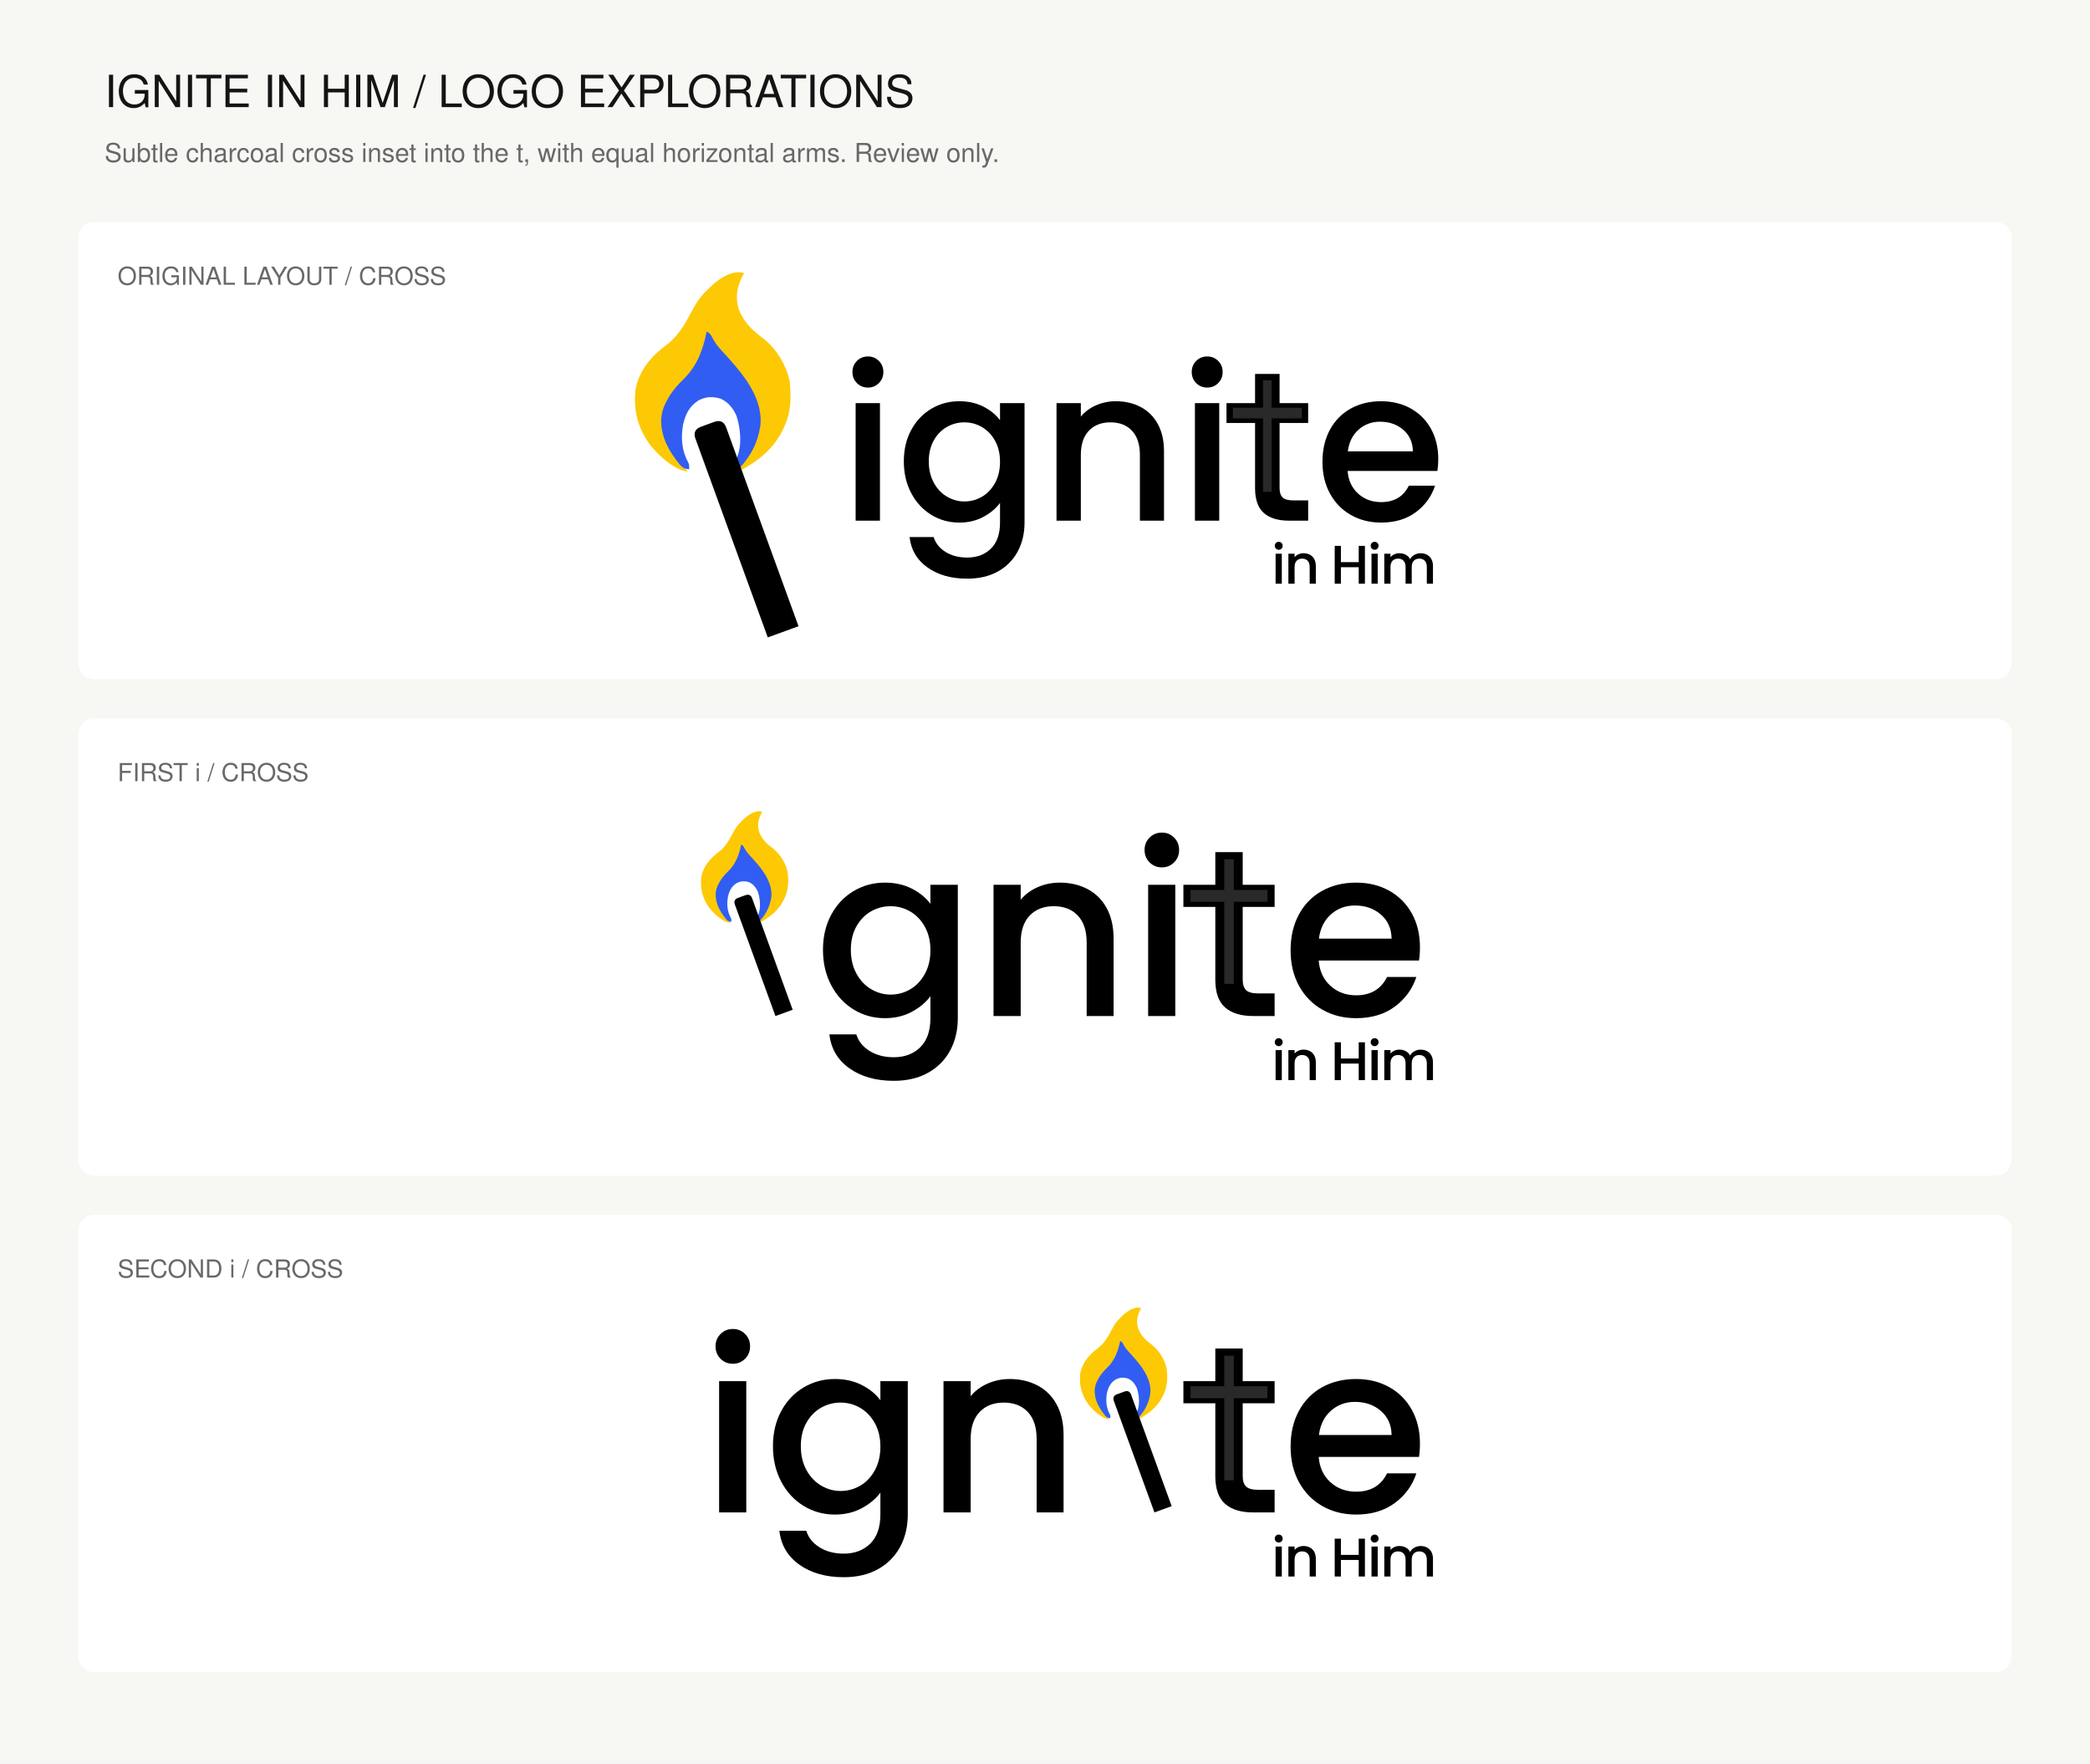
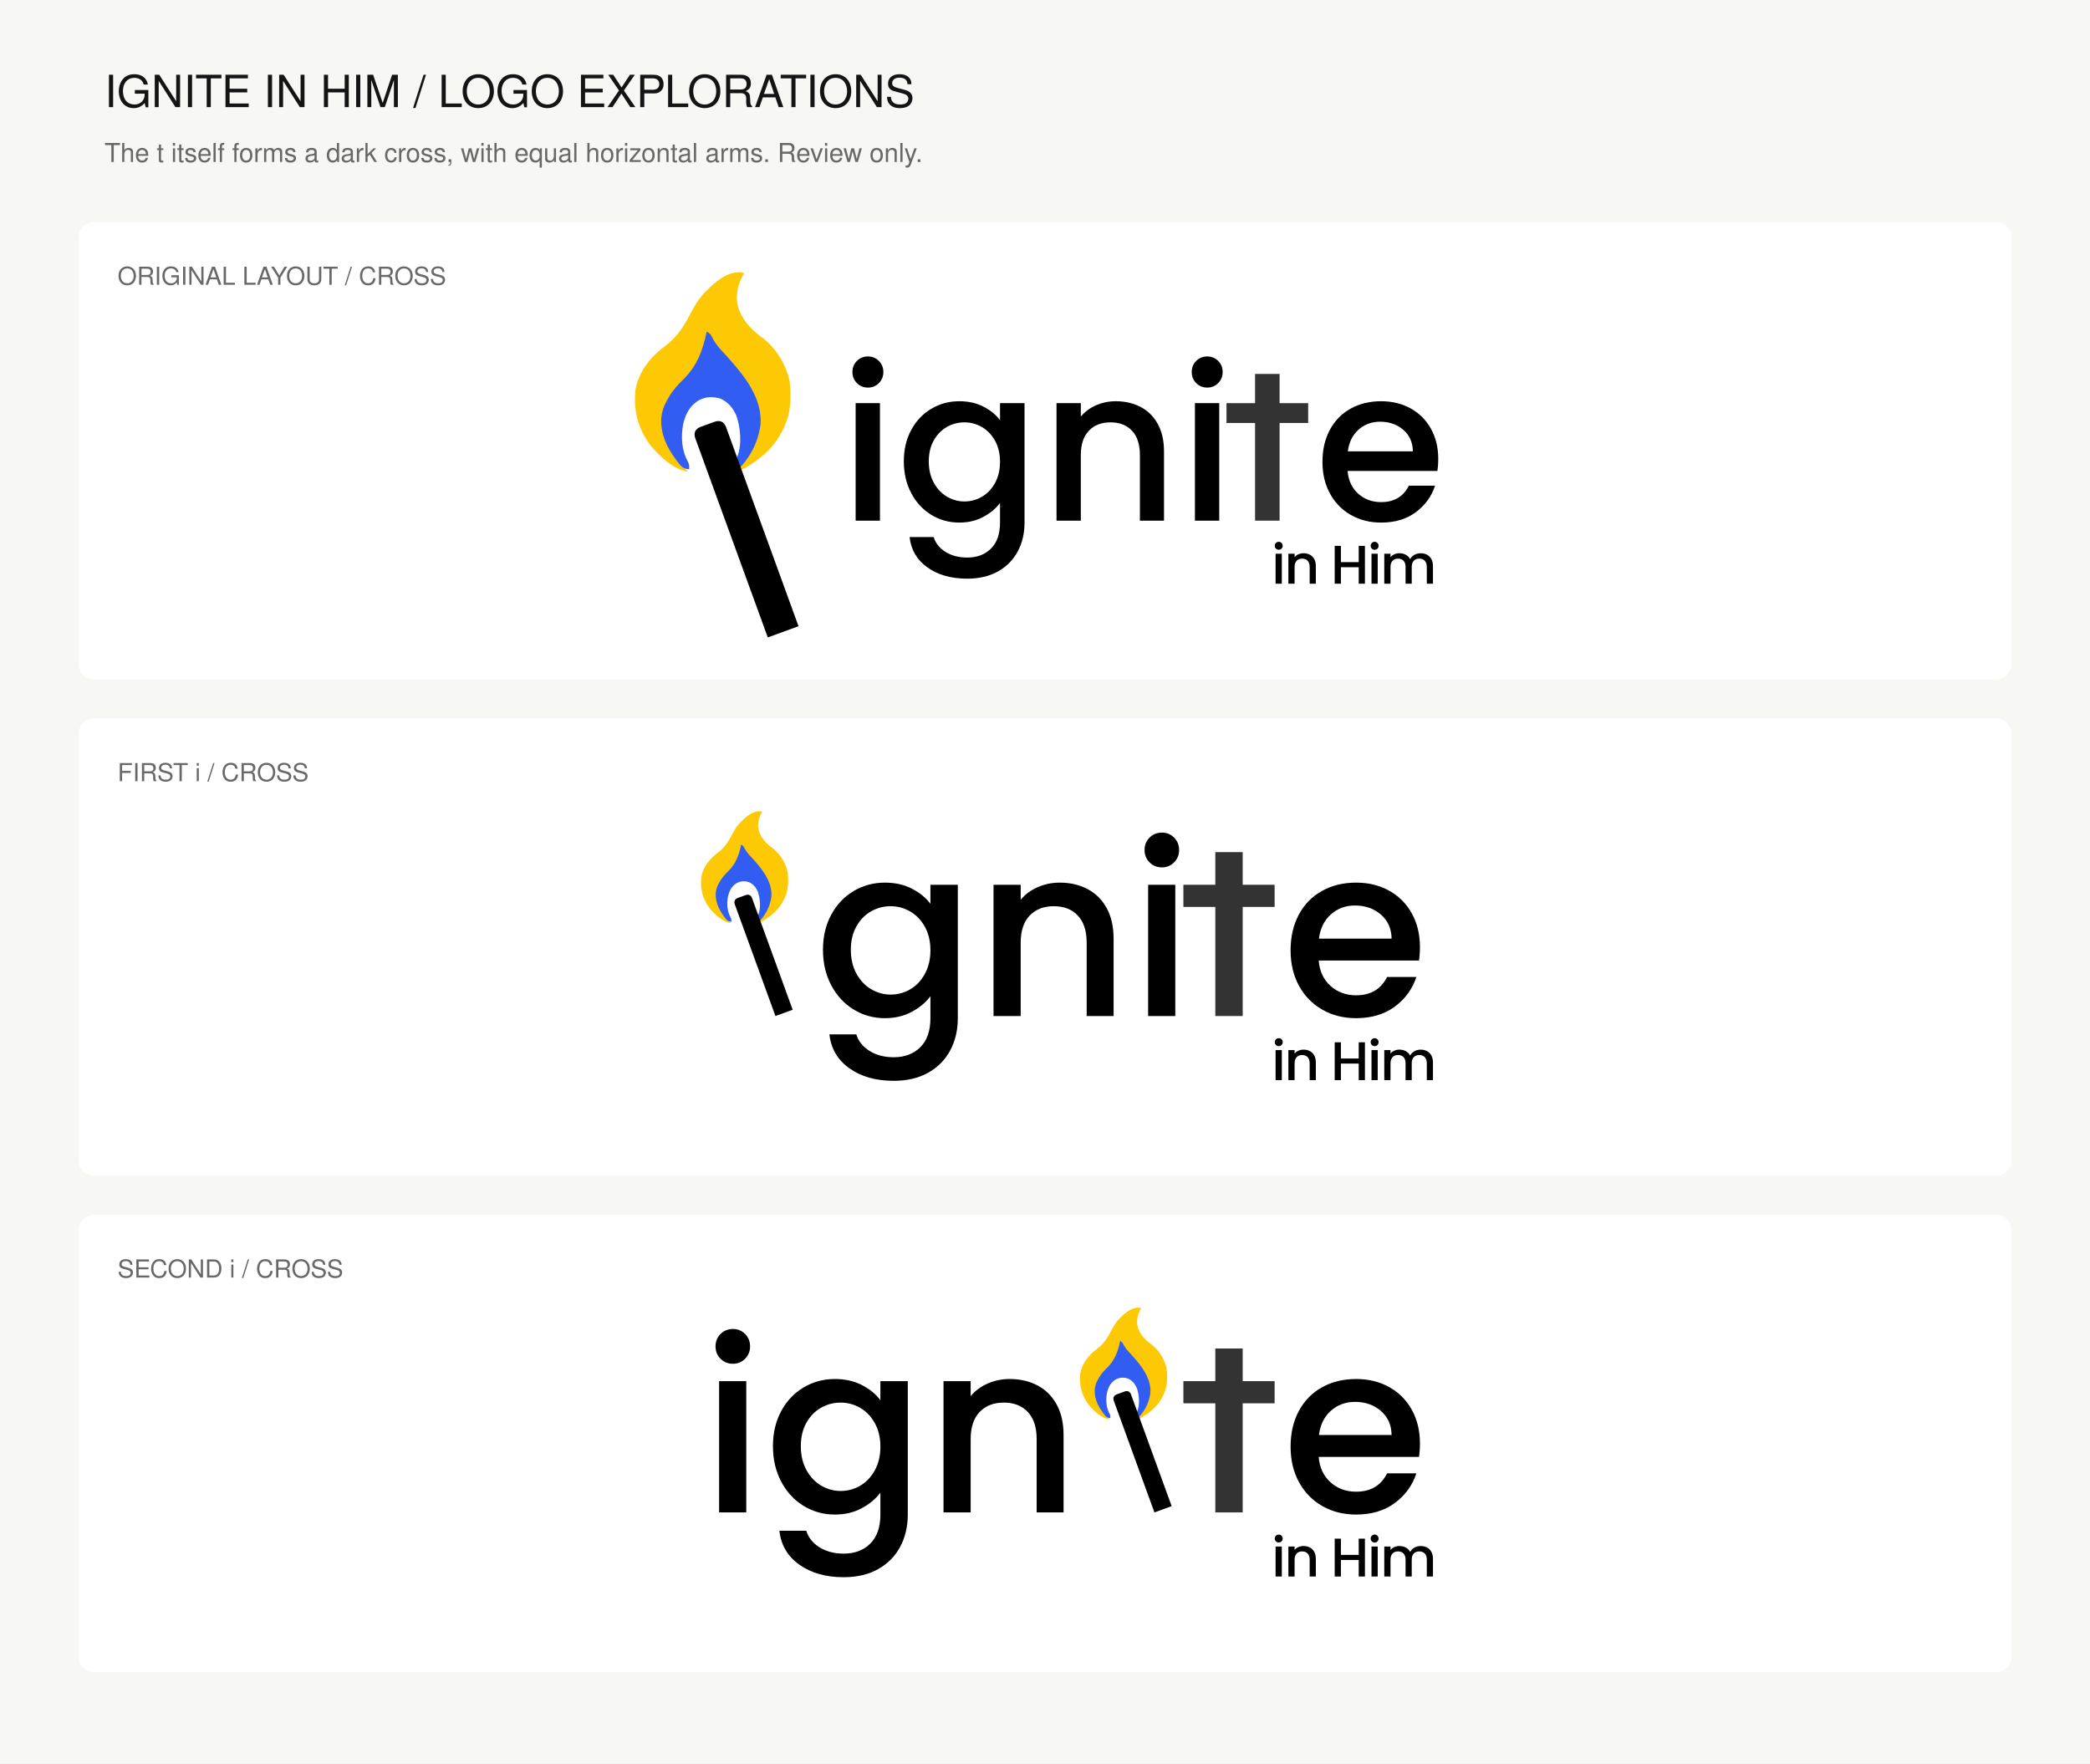
<svg xmlns="http://www.w3.org/2000/svg" xmlns:xlink="http://www.w3.org/1999/xlink" viewBox="0 0 1600 1350">
  <rect width="1600" height="1350" fill="#F7F7F4" />
  <text x="80" y="82" font-family="Helvetica, Arial, sans-serif" font-size="34" fill="#141414">IGNITE IN HIM / LOGO EXPLORATIONS</text>
-   <text x="80" y="124" font-family="Helvetica, Arial, sans-serif" font-size="20" fill="#686868">Subtle charcoal cross inset into the t, with equal horizontal arms. Review only.</text>
+   <text x="80" y="124" font-family="Helvetica, Arial, sans-serif" font-size="20" fill="#686868">The t itself forms a dark cross, with equal horizontal arms. Review only.</text>
  <rect x="60" y="170" width="1480" height="350" rx="12" fill="#FFFFFF" />
  <text x="90" y="218" font-family="Helvetica, Arial, sans-serif" font-size="19" fill="#686868">ORIGINAL LAYOUT / CROSS</text>
  <g transform="translate(450 182) scale(.868421)">
    <defs>
      <g id="row0-matchstick">
        <path d="M0 0C-.619 1.155-1.237 2.31-1.875 3.5-6.378 12.601-7.647 21.801-4.375 31.562.264 42.975 7.375 49.313 17.137 56.594 27.793 65.067 36.52 79.588 39 93 40.349 105.562 40.205 118.328 35 130 34.638 130.861 34.276 131.722 33.902 132.609 25.75 150.407 11.887 161.164-5 170-5 166.335-4.355 166.034-1.875 163.5 7.614 153.014 13.461 138.467 13.215 124.285 11.396 104.942.613 89.584-12.289 75.918-19.244 68.432-26.536 60.269-31 51-31.268 52.221-31.536 53.441-31.812 54.699-35.507 70.595-41.908 81.233-53.164 93.004-62.277 102.548-69.765 113.416-70.066 126.996-69.375 144.456-60.1 158.078-48 170-60.45 168.343-72.979 156.338-80.566 146.988-91.146 132.315-94.716 117.847-93 100-90.152 83.671-79.532 71.134-66.438 61.562-56.021 53.621-50.372 43.304-44.398 31.948-40.659 24.943-36.885 19.402-31 14-30.273 13.279-29.546 12.559-28.797 11.816-21.744 5.096-10.243-3.114 0 0Z" fill="#FDC904" transform="translate(93 3)" />
        <path d="M0 0C3.108 2.072 3.583 2.802 5.125 6 8.218 11.803 12.516 16.243 17 21 19.391 23.62 21.712 26.289 24 29 24.415 29.49 24.831 29.979 25.259 30.483 36.848 44.264 47.616 61.204 46 80 43.602 96.667 36.219 109.544 24 121 23.01 120.67 22.02 120.34 21 120 22.366 115.561 24.118 111.436 26.098 107.246 30.29 96.81 28.885 82.588 25.441 72.172 22.49 65.677 18.619 60.724 12.098 57.617 5.173 55.496-.543 55.652-7 59-14.969 64.129-18.122 70.756-20.25 79.75-22.191 91.146-21.455 101.782-15.867 112.09-15 114-15 114-15 118-18.504 117.731-19.856 117.135-22.465 114.699-32.165 102.884-39.673 90.12-38.938 74.312-38.286 68.544-36.874 64.02-34 59-33.515 58.127-33.031 57.255-32.531 56.355-28.878 50.195-24.64 45.476-19.492 40.531-7.882 28.739-3.274 15.766 0 0Z" fill="#315DF2" transform="translate(61 53)" />
        <path d="M113.250 314.873L51.344 144.788Q48.608 137.271 56.126 134.535L67.402 130.430Q74.920 127.694 77.656 135.212L139.561 305.296Z" fill="#000" />
      </g>
      <g id="row0-g-i">
        <path d="M26.602-124.801C22.465-124.801 19-126.199 16.199-129 13.398-131.801 12-135.266 12-139.398 12-143.535 13.398-147 16.199-149.801 19-152.602 22.465-154 26.602-154 30.602-154 34-152.602 36.801-149.801 39.602-147 41-143.535 41-139.398 41-135.266 39.602-131.801 36.801-129 34-126.199 30.602-124.801 26.602-124.801ZM37.801-110.199V0H15V-110.199Z" />
      </g>
      <g id="row0-g-g">
        <path d="M59.398-112C67.934-112 75.5-110.301 82.102-106.898 88.699-103.5 93.867-99.266 97.602-94.199V-110.199H120.602V1.801C120.602 11.934 118.465 20.965 114.199 28.898 109.934 36.832 103.766 43.066 95.699 47.602 87.633 52.133 78 54.398 66.801 54.398 51.867 54.398 39.465 50.898 29.602 43.898 19.734 36.898 14.133 27.398 12.801 15.398H35.398C37.133 21.133 40.832 25.766 46.5 29.301 52.168 32.832 58.934 34.602 66.801 34.602 76 34.602 83.434 31.801 89.102 26.199 94.766 20.602 97.602 12.465 97.602 1.801V-16.602C93.734-11.398 88.5-7.035 81.898-3.5 75.301.035 67.801 1.801 59.398 1.801 49.801 1.801 41.035-.633 33.102-5.5 25.168-10.367 18.898-17.168 14.301-25.898 9.699-34.633 7.398-44.535 7.398-55.602 7.398-66.668 9.699-76.465 14.301-85 18.898-93.535 25.168-100.168 33.102-104.898 41.035-109.633 49.801-112 59.398-112ZM97.602-55.199C97.602-62.801 96.035-69.398 92.898-75 89.766-80.602 85.668-84.867 80.602-87.801 75.535-90.734 70.066-92.199 64.199-92.199 58.332-92.199 52.867-90.766 47.801-87.898 42.734-85.035 38.633-80.832 35.5-75.301 32.367-69.766 30.801-63.199 30.801-55.602 30.801-48 32.367-41.332 35.5-35.602 38.633-29.867 42.766-25.5 47.898-22.5 53.035-19.5 58.465-18 64.199-18 70.066-18 75.535-19.465 80.602-22.398 85.668-25.332 89.766-29.633 92.898-35.301 96.035-40.965 97.602-47.602 97.602-55.199Z" />
      </g>
      <g id="row0-g-n">
        <path d="M70.602-112C79.266-112 87.035-110.199 93.898-106.602 100.766-103 106.133-97.668 110-90.602 113.867-83.535 115.801-75 115.801-65V0H93.199V-61.602C93.199-71.465 90.734-79.035 85.801-84.301 80.867-89.566 74.133-92.199 65.602-92.199 57.066-92.199 50.301-89.566 45.301-84.301 40.301-79.035 37.801-71.465 37.801-61.602V0H15V-110.199H37.801V-97.602C41.535-102.133 46.301-105.668 52.102-108.199 57.898-110.734 64.066-112 70.602-112Z" />
      </g>
      <g id="row0-g-t">
-         <path d="M41.602-91.602V-30.602C41.602-26.465 42.566-23.5 44.5-21.699 46.434-19.898 49.734-19 54.398-19H68.398V0H50.398C40.133 0 32.266-2.398 26.801-7.199 21.332-12 18.602-19.801 18.602-30.602V-91.602H-8.194V-110.199H18.602V-137.602H41.602V-110.199H68.398V-91.602Z" fill="#000000" />
-         <path d="M26.102-131.602H34.102V-105.900H62.398V-95.900H34.102V-27H26.102V-95.900H-2.194V-105.900H26.102Z" fill="#292929" />
+         <path d="M18.602-137.602H41.602V-110.199H68.398V-91.602H41.602V0H18.602V-91.602H-8.194V-110.199H18.602Z" fill="#333333" />
      </g>
      <g id="row0-g-e">
        <path d="M116-57.801C116-53.668 115.734-49.934 115.199-46.602H31C31.668-37.801 34.934-30.734 40.801-25.398 46.668-20.066 53.867-17.398 62.398-17.398 74.668-17.398 83.332-22.535 88.398-32.801H113C109.668-22.668 103.633-14.367 94.898-7.898 86.168-1.434 75.332 1.801 62.398 1.801 51.867 1.801 42.434-.566 34.102-5.301 25.766-10.035 19.234-16.699 14.5-25.301 9.766-33.898 7.398-43.867 7.398-55.199 7.398-66.535 9.699-76.5 14.301-85.102 18.898-93.699 25.367-100.332 33.699-105 42.035-109.668 51.602-112 62.398-112 72.801-112 82.066-109.734 90.199-105.199 98.332-100.668 104.668-94.301 109.199-86.102 113.734-77.898 116-68.465 116-57.801ZM92.199-65C92.066-73.398 89.066-80.133 83.199-85.199 77.332-90.266 70.066-92.801 61.398-92.801 53.535-92.801 46.801-90.301 41.199-85.301 35.602-80.301 32.266-73.535 31.199-65Z" />
      </g>
      <g id="row0-wordmark">
        <use xlink:href="#row0-g-i" x="0" y="210" />
        <use xlink:href="#row0-g-g" x="52.797" y="210" />
        <use xlink:href="#row0-g-n" x="188.391" y="210" />
        <use xlink:href="#row0-g-i" x="318.188" y="210" />
        <use xlink:href="#row0-g-t" x="370.984" y="210" />
        <use xlink:href="#row0-g-e" x="445.391" y="210" />
      </g>
    </defs>
    <use xlink:href="#row0-matchstick" transform="translate(42 28) scale(1.03)" />
    <g transform="translate(222 52) scale(.94)" fill="#000">
      <use xlink:href="#row0-g-i" x="0" y="210" />
      <use xlink:href="#row0-g-g" x="52.797" y="210" />
      <use xlink:href="#row0-g-n" x="188.391" y="210" />
      <use xlink:href="#row0-g-i" x="318.188" y="210" />
      <use xlink:href="#row0-g-t" x="370.984" y="210" />
      <use xlink:href="#row0-g-e" x="445.391" y="210" />
    </g>
    <path d="M609.096 275.048Q607.608 275.048 606.600 274.040Q605.592 273.032 605.592 271.544Q605.592 270.056 606.600 269.048Q607.608 268.040 609.096 268.040Q610.536 268.040 611.544 269.048Q612.552 270.056 612.552 271.544Q612.552 273.032 611.544 274.040Q610.536 275.048 609.096 275.048ZM611.784 278.552L611.784 305.000L606.312 305.000L606.312 278.552ZM630.928 278.120Q634.048 278.120 636.520 279.416Q638.992 280.712 640.384 283.256Q641.776 285.800 641.776 289.400L641.776 305.000L636.352 305.000L636.352 290.216Q636.352 286.664 634.576 284.768Q632.800 282.872 629.728 282.872Q626.656 282.872 624.856 284.768Q623.056 286.664 623.056 290.216L623.056 305.000L617.584 305.000L617.584 278.552L623.056 278.552L623.056 281.576Q624.400 279.944 626.488 279.032Q628.576 278.120 630.928 278.120ZM685.056 271.640L685.056 305.000L679.584 305.000L679.584 290.408L663.888 290.408L663.888 305.000L658.416 305.000L658.416 271.640L663.888 271.640L663.888 285.944L679.584 285.944L679.584 271.640ZM693.640 275.048Q692.152 275.048 691.144 274.040Q690.136 273.032 690.136 271.544Q690.136 270.056 691.144 269.048Q692.152 268.040 693.640 268.040Q695.080 268.040 696.088 269.048Q697.096 270.056 697.096 271.544Q697.096 273.032 696.088 274.040Q695.080 275.048 693.640 275.048ZM696.328 278.552L696.328 305.000L690.856 305.000L690.856 278.552ZM734.144 278.120Q737.264 278.120 739.736 279.416Q742.208 280.712 743.624 283.256Q745.040 285.800 745.040 289.400L745.040 305.000L739.616 305.000L739.616 290.216Q739.616 286.664 737.840 284.768Q736.064 282.872 732.992 282.872Q729.920 282.872 728.120 284.768Q726.320 286.664 726.320 290.216L726.320 305.000L720.896 305.000L720.896 290.216Q720.896 286.664 719.120 284.768Q717.344 282.872 714.272 282.872Q711.200 282.872 709.400 284.768Q707.600 286.664 707.600 290.216L707.600 305.000L702.128 305.000L702.128 278.552L707.600 278.552L707.600 281.576Q708.944 279.944 711.008 279.032Q713.072 278.120 715.424 278.120Q718.592 278.120 721.088 279.464Q723.584 280.808 724.928 283.352Q726.128 280.952 728.672 279.536Q731.216 278.120 734.144 278.120Z" fill="#000" />
  </g>
  <rect x="60" y="550" width="1480" height="350" rx="12" fill="#FFFFFF" />
  <text x="90" y="598" font-family="Helvetica, Arial, sans-serif" font-size="19" fill="#686868">FIRST i / CROSS</text>
  <g transform="translate(450 562) scale(.868421)">
    <defs>
      <g id="row1-matchstick">
        <path d="M0 0C-.619 1.155-1.237 2.31-1.875 3.5-6.378 12.601-7.647 21.801-4.375 31.562.264 42.975 7.375 49.313 17.137 56.594 27.793 65.067 36.52 79.588 39 93 40.349 105.562 40.205 118.328 35 130 34.638 130.861 34.276 131.722 33.902 132.609 25.75 150.407 11.887 161.164-5 170-5 166.335-4.355 166.034-1.875 163.5 7.614 153.014 13.461 138.467 13.215 124.285 11.396 104.942.613 89.584-12.289 75.918-19.244 68.432-26.536 60.269-31 51-31.268 52.221-31.536 53.441-31.812 54.699-35.507 70.595-41.908 81.233-53.164 93.004-62.277 102.548-69.765 113.416-70.066 126.996-69.375 144.456-60.1 158.078-48 170-60.45 168.343-72.979 156.338-80.566 146.988-91.146 132.315-94.716 117.847-93 100-90.152 83.671-79.532 71.134-66.438 61.562-56.021 53.621-50.372 43.304-44.398 31.948-40.659 24.943-36.885 19.402-31 14-30.273 13.279-29.546 12.559-28.797 11.816-21.744 5.096-10.243-3.114 0 0Z" fill="#FDC904" transform="translate(93 3)" />
        <path d="M0 0C3.108 2.072 3.583 2.802 5.125 6 8.218 11.803 12.516 16.243 17 21 19.391 23.62 21.712 26.289 24 29 24.415 29.49 24.831 29.979 25.259 30.483 36.848 44.264 47.616 61.204 46 80 43.602 96.667 36.219 109.544 24 121 23.01 120.67 22.02 120.34 21 120 22.366 115.561 24.118 111.436 26.098 107.246 30.29 96.81 28.885 82.588 25.441 72.172 22.49 65.677 18.619 60.724 12.098 57.617 5.173 55.496-.543 55.652-7 59-14.969 64.129-18.122 70.756-20.25 79.75-22.191 91.146-21.455 101.782-15.867 112.09-15 114-15 114-15 118-18.504 117.731-19.856 117.135-22.465 114.699-32.165 102.884-39.673 90.12-38.938 74.312-38.286 68.544-36.874 64.02-34 59-33.515 58.127-33.031 57.255-32.531 56.355-28.878 50.195-24.64 45.476-19.492 40.531-7.882 28.739-3.274 15.766 0 0Z" fill="#315DF2" transform="translate(61 53)" />
        <path d="M113.250 314.873L51.344 144.788Q48.608 137.271 56.126 134.535L67.402 130.430Q74.920 127.694 77.656 135.212L139.561 305.296Z" fill="#000" />
      </g>
      <g id="row1-g-i">
        <path d="M26.602-124.801C22.465-124.801 19-126.199 16.199-129 13.398-131.801 12-135.266 12-139.398 12-143.535 13.398-147 16.199-149.801 19-152.602 22.465-154 26.602-154 30.602-154 34-152.602 36.801-149.801 39.602-147 41-143.535 41-139.398 41-135.266 39.602-131.801 36.801-129 34-126.199 30.602-124.801 26.602-124.801ZM37.801-110.199V0H15V-110.199Z" />
      </g>
      <g id="row1-g-g">
        <path d="M59.398-112C67.934-112 75.5-110.301 82.102-106.898 88.699-103.5 93.867-99.266 97.602-94.199V-110.199H120.602V1.801C120.602 11.934 118.465 20.965 114.199 28.898 109.934 36.832 103.766 43.066 95.699 47.602 87.633 52.133 78 54.398 66.801 54.398 51.867 54.398 39.465 50.898 29.602 43.898 19.734 36.898 14.133 27.398 12.801 15.398H35.398C37.133 21.133 40.832 25.766 46.5 29.301 52.168 32.832 58.934 34.602 66.801 34.602 76 34.602 83.434 31.801 89.102 26.199 94.766 20.602 97.602 12.465 97.602 1.801V-16.602C93.734-11.398 88.5-7.035 81.898-3.5 75.301.035 67.801 1.801 59.398 1.801 49.801 1.801 41.035-.633 33.102-5.5 25.168-10.367 18.898-17.168 14.301-25.898 9.699-34.633 7.398-44.535 7.398-55.602 7.398-66.668 9.699-76.465 14.301-85 18.898-93.535 25.168-100.168 33.102-104.898 41.035-109.633 49.801-112 59.398-112ZM97.602-55.199C97.602-62.801 96.035-69.398 92.898-75 89.766-80.602 85.668-84.867 80.602-87.801 75.535-90.734 70.066-92.199 64.199-92.199 58.332-92.199 52.867-90.766 47.801-87.898 42.734-85.035 38.633-80.832 35.5-75.301 32.367-69.766 30.801-63.199 30.801-55.602 30.801-48 32.367-41.332 35.5-35.602 38.633-29.867 42.766-25.5 47.898-22.5 53.035-19.5 58.465-18 64.199-18 70.066-18 75.535-19.465 80.602-22.398 85.668-25.332 89.766-29.633 92.898-35.301 96.035-40.965 97.602-47.602 97.602-55.199Z" />
      </g>
      <g id="row1-g-n">
        <path d="M70.602-112C79.266-112 87.035-110.199 93.898-106.602 100.766-103 106.133-97.668 110-90.602 113.867-83.535 115.801-75 115.801-65V0H93.199V-61.602C93.199-71.465 90.734-79.035 85.801-84.301 80.867-89.566 74.133-92.199 65.602-92.199 57.066-92.199 50.301-89.566 45.301-84.301 40.301-79.035 37.801-71.465 37.801-61.602V0H15V-110.199H37.801V-97.602C41.535-102.133 46.301-105.668 52.102-108.199 57.898-110.734 64.066-112 70.602-112Z" />
      </g>
      <g id="row1-g-t">
-         <path d="M41.602-91.602V-30.602C41.602-26.465 42.566-23.5 44.5-21.699 46.434-19.898 49.734-19 54.398-19H68.398V0H50.398C40.133 0 32.266-2.398 26.801-7.199 21.332-12 18.602-19.801 18.602-30.602V-91.602H-8.194V-110.199H18.602V-137.602H41.602V-110.199H68.398V-91.602Z" fill="#000000" />
-         <path d="M26.102-131.602H34.102V-105.900H62.398V-95.900H34.102V-27H26.102V-95.900H-2.194V-105.900H26.102Z" fill="#292929" />
+         <path d="M18.602-137.602H41.602V-110.199H68.398V-91.602H41.602V0H18.602V-91.602H-8.194V-110.199H18.602Z" fill="#333333" />
      </g>
      <g id="row1-g-e">
        <path d="M116-57.801C116-53.668 115.734-49.934 115.199-46.602H31C31.668-37.801 34.934-30.734 40.801-25.398 46.668-20.066 53.867-17.398 62.398-17.398 74.668-17.398 83.332-22.535 88.398-32.801H113C109.668-22.668 103.633-14.367 94.898-7.898 86.168-1.434 75.332 1.801 62.398 1.801 51.867 1.801 42.434-.566 34.102-5.301 25.766-10.035 19.234-16.699 14.5-25.301 9.766-33.898 7.398-43.867 7.398-55.199 7.398-66.535 9.699-76.5 14.301-85.102 18.898-93.699 25.367-100.332 33.699-105 42.035-109.668 51.602-112 62.398-112 72.801-112 82.066-109.734 90.199-105.199 98.332-100.668 104.668-94.301 109.199-86.102 113.734-77.898 116-68.465 116-57.801ZM92.199-65C92.066-73.398 89.066-80.133 83.199-85.199 77.332-90.266 70.066-92.801 61.398-92.801 53.535-92.801 46.801-90.301 41.199-85.301 35.602-80.301 32.266-73.535 31.199-65Z" />
      </g>
      <g id="row1-wordmark">
        <use xlink:href="#row1-g-i" x="0" y="210" />
        <use xlink:href="#row1-g-g" x="52.797" y="210" />
        <use xlink:href="#row1-g-n" x="188.391" y="210" />
        <use xlink:href="#row1-g-i" x="318.188" y="210" />
        <use xlink:href="#row1-g-t" x="370.984" y="210" />
        <use xlink:href="#row1-g-e" x="445.391" y="210" />
      </g>
    </defs>
    <g transform="translate(100 28) scale(1.05)" fill="#000">
      <use xlink:href="#row1-matchstick" transform="translate(0 36.82) scale(.55)" />
      <use xlink:href="#row1-g-g" x="94.797" y="210" />
      <use xlink:href="#row1-g-n" x="230.391" y="210" />
      <use xlink:href="#row1-g-i" x="360.188" y="210" />
      <use xlink:href="#row1-g-t" x="412.984" y="210" />
      <use xlink:href="#row1-g-e" x="487.391" y="210" />
    </g>
    <path d="M609.096 275.048Q607.608 275.048 606.600 274.040Q605.592 273.032 605.592 271.544Q605.592 270.056 606.600 269.048Q607.608 268.040 609.096 268.040Q610.536 268.040 611.544 269.048Q612.552 270.056 612.552 271.544Q612.552 273.032 611.544 274.040Q610.536 275.048 609.096 275.048ZM611.784 278.552L611.784 305.000L606.312 305.000L606.312 278.552ZM630.928 278.120Q634.048 278.120 636.520 279.416Q638.992 280.712 640.384 283.256Q641.776 285.800 641.776 289.400L641.776 305.000L636.352 305.000L636.352 290.216Q636.352 286.664 634.576 284.768Q632.800 282.872 629.728 282.872Q626.656 282.872 624.856 284.768Q623.056 286.664 623.056 290.216L623.056 305.000L617.584 305.000L617.584 278.552L623.056 278.552L623.056 281.576Q624.400 279.944 626.488 279.032Q628.576 278.120 630.928 278.120ZM685.056 271.640L685.056 305.000L679.584 305.000L679.584 290.408L663.888 290.408L663.888 305.000L658.416 305.000L658.416 271.640L663.888 271.640L663.888 285.944L679.584 285.944L679.584 271.640ZM693.640 275.048Q692.152 275.048 691.144 274.040Q690.136 273.032 690.136 271.544Q690.136 270.056 691.144 269.048Q692.152 268.040 693.640 268.040Q695.080 268.040 696.088 269.048Q697.096 270.056 697.096 271.544Q697.096 273.032 696.088 274.040Q695.080 275.048 693.640 275.048ZM696.328 278.552L696.328 305.000L690.856 305.000L690.856 278.552ZM734.144 278.120Q737.264 278.120 739.736 279.416Q742.208 280.712 743.624 283.256Q745.040 285.800 745.040 289.400L745.040 305.000L739.616 305.000L739.616 290.216Q739.616 286.664 737.840 284.768Q736.064 282.872 732.992 282.872Q729.920 282.872 728.120 284.768Q726.320 286.664 726.320 290.216L726.320 305.000L720.896 305.000L720.896 290.216Q720.896 286.664 719.120 284.768Q717.344 282.872 714.272 282.872Q711.200 282.872 709.400 284.768Q707.600 286.664 707.600 290.216L707.600 305.000L702.128 305.000L702.128 278.552L707.600 278.552L707.600 281.576Q708.944 279.944 711.008 279.032Q713.072 278.120 715.424 278.120Q718.592 278.120 721.088 279.464Q723.584 280.808 724.928 283.352Q726.128 280.952 728.672 279.536Q731.216 278.120 734.144 278.120Z" fill="#000" />
  </g>
  <rect x="60" y="930" width="1480" height="350" rx="12" fill="#FFFFFF" />
  <text x="90" y="978" font-family="Helvetica, Arial, sans-serif" font-size="19" fill="#686868">SECOND i / CROSS</text>
  <g transform="translate(450 942) scale(.868421)">
    <defs>
      <g id="row2-matchstick">
        <path d="M0 0C-.619 1.155-1.237 2.31-1.875 3.5-6.378 12.601-7.647 21.801-4.375 31.562.264 42.975 7.375 49.313 17.137 56.594 27.793 65.067 36.52 79.588 39 93 40.349 105.562 40.205 118.328 35 130 34.638 130.861 34.276 131.722 33.902 132.609 25.75 150.407 11.887 161.164-5 170-5 166.335-4.355 166.034-1.875 163.5 7.614 153.014 13.461 138.467 13.215 124.285 11.396 104.942.613 89.584-12.289 75.918-19.244 68.432-26.536 60.269-31 51-31.268 52.221-31.536 53.441-31.812 54.699-35.507 70.595-41.908 81.233-53.164 93.004-62.277 102.548-69.765 113.416-70.066 126.996-69.375 144.456-60.1 158.078-48 170-60.45 168.343-72.979 156.338-80.566 146.988-91.146 132.315-94.716 117.847-93 100-90.152 83.671-79.532 71.134-66.438 61.562-56.021 53.621-50.372 43.304-44.398 31.948-40.659 24.943-36.885 19.402-31 14-30.273 13.279-29.546 12.559-28.797 11.816-21.744 5.096-10.243-3.114 0 0Z" fill="#FDC904" transform="translate(93 3)" />
        <path d="M0 0C3.108 2.072 3.583 2.802 5.125 6 8.218 11.803 12.516 16.243 17 21 19.391 23.62 21.712 26.289 24 29 24.415 29.49 24.831 29.979 25.259 30.483 36.848 44.264 47.616 61.204 46 80 43.602 96.667 36.219 109.544 24 121 23.01 120.67 22.02 120.34 21 120 22.366 115.561 24.118 111.436 26.098 107.246 30.29 96.81 28.885 82.588 25.441 72.172 22.49 65.677 18.619 60.724 12.098 57.617 5.173 55.496-.543 55.652-7 59-14.969 64.129-18.122 70.756-20.25 79.75-22.191 91.146-21.455 101.782-15.867 112.09-15 114-15 114-15 118-18.504 117.731-19.856 117.135-22.465 114.699-32.165 102.884-39.673 90.12-38.938 74.312-38.286 68.544-36.874 64.02-34 59-33.515 58.127-33.031 57.255-32.531 56.355-28.878 50.195-24.64 45.476-19.492 40.531-7.882 28.739-3.274 15.766 0 0Z" fill="#315DF2" transform="translate(61 53)" />
        <path d="M113.250 314.873L51.344 144.788Q48.608 137.271 56.126 134.535L67.402 130.430Q74.920 127.694 77.656 135.212L139.561 305.296Z" fill="#000" />
      </g>
      <g id="row2-g-i">
        <path d="M26.602-124.801C22.465-124.801 19-126.199 16.199-129 13.398-131.801 12-135.266 12-139.398 12-143.535 13.398-147 16.199-149.801 19-152.602 22.465-154 26.602-154 30.602-154 34-152.602 36.801-149.801 39.602-147 41-143.535 41-139.398 41-135.266 39.602-131.801 36.801-129 34-126.199 30.602-124.801 26.602-124.801ZM37.801-110.199V0H15V-110.199Z" />
      </g>
      <g id="row2-g-g">
        <path d="M59.398-112C67.934-112 75.5-110.301 82.102-106.898 88.699-103.5 93.867-99.266 97.602-94.199V-110.199H120.602V1.801C120.602 11.934 118.465 20.965 114.199 28.898 109.934 36.832 103.766 43.066 95.699 47.602 87.633 52.133 78 54.398 66.801 54.398 51.867 54.398 39.465 50.898 29.602 43.898 19.734 36.898 14.133 27.398 12.801 15.398H35.398C37.133 21.133 40.832 25.766 46.5 29.301 52.168 32.832 58.934 34.602 66.801 34.602 76 34.602 83.434 31.801 89.102 26.199 94.766 20.602 97.602 12.465 97.602 1.801V-16.602C93.734-11.398 88.5-7.035 81.898-3.5 75.301.035 67.801 1.801 59.398 1.801 49.801 1.801 41.035-.633 33.102-5.5 25.168-10.367 18.898-17.168 14.301-25.898 9.699-34.633 7.398-44.535 7.398-55.602 7.398-66.668 9.699-76.465 14.301-85 18.898-93.535 25.168-100.168 33.102-104.898 41.035-109.633 49.801-112 59.398-112ZM97.602-55.199C97.602-62.801 96.035-69.398 92.898-75 89.766-80.602 85.668-84.867 80.602-87.801 75.535-90.734 70.066-92.199 64.199-92.199 58.332-92.199 52.867-90.766 47.801-87.898 42.734-85.035 38.633-80.832 35.5-75.301 32.367-69.766 30.801-63.199 30.801-55.602 30.801-48 32.367-41.332 35.5-35.602 38.633-29.867 42.766-25.5 47.898-22.5 53.035-19.5 58.465-18 64.199-18 70.066-18 75.535-19.465 80.602-22.398 85.668-25.332 89.766-29.633 92.898-35.301 96.035-40.965 97.602-47.602 97.602-55.199Z" />
      </g>
      <g id="row2-g-n">
        <path d="M70.602-112C79.266-112 87.035-110.199 93.898-106.602 100.766-103 106.133-97.668 110-90.602 113.867-83.535 115.801-75 115.801-65V0H93.199V-61.602C93.199-71.465 90.734-79.035 85.801-84.301 80.867-89.566 74.133-92.199 65.602-92.199 57.066-92.199 50.301-89.566 45.301-84.301 40.301-79.035 37.801-71.465 37.801-61.602V0H15V-110.199H37.801V-97.602C41.535-102.133 46.301-105.668 52.102-108.199 57.898-110.734 64.066-112 70.602-112Z" />
      </g>
      <g id="row2-g-t">
-         <path d="M41.602-91.602V-30.602C41.602-26.465 42.566-23.5 44.5-21.699 46.434-19.898 49.734-19 54.398-19H68.398V0H50.398C40.133 0 32.266-2.398 26.801-7.199 21.332-12 18.602-19.801 18.602-30.602V-91.602H-8.194V-110.199H18.602V-137.602H41.602V-110.199H68.398V-91.602Z" fill="#000000" />
-         <path d="M26.102-131.602H34.102V-105.900H62.398V-95.900H34.102V-27H26.102V-95.900H-2.194V-105.900H26.102Z" fill="#292929" />
+         <path d="M18.602-137.602H41.602V-110.199H68.398V-91.602H41.602V0H18.602V-91.602H-8.194V-110.199H18.602Z" fill="#333333" />
      </g>
      <g id="row2-g-e">
        <path d="M116-57.801C116-53.668 115.734-49.934 115.199-46.602H31C31.668-37.801 34.934-30.734 40.801-25.398 46.668-20.066 53.867-17.398 62.398-17.398 74.668-17.398 83.332-22.535 88.398-32.801H113C109.668-22.668 103.633-14.367 94.898-7.898 86.168-1.434 75.332 1.801 62.398 1.801 51.867 1.801 42.434-.566 34.102-5.301 25.766-10.035 19.234-16.699 14.5-25.301 9.766-33.898 7.398-43.867 7.398-55.199 7.398-66.535 9.699-76.5 14.301-85.102 18.898-93.699 25.367-100.332 33.699-105 42.035-109.668 51.602-112 62.398-112 72.801-112 82.066-109.734 90.199-105.199 98.332-100.668 104.668-94.301 109.199-86.102 113.734-77.898 116-68.465 116-57.801ZM92.199-65C92.066-73.398 89.066-80.133 83.199-85.199 77.332-90.266 70.066-92.801 61.398-92.801 53.535-92.801 46.801-90.301 41.199-85.301 35.602-80.301 32.266-73.535 31.199-65Z" />
      </g>
      <g id="row2-wordmark">
        <use xlink:href="#row2-g-i" x="0" y="210" />
        <use xlink:href="#row2-g-g" x="52.797" y="210" />
        <use xlink:href="#row2-g-n" x="188.391" y="210" />
        <use xlink:href="#row2-g-i" x="318.188" y="210" />
        <use xlink:href="#row2-g-t" x="370.984" y="210" />
        <use xlink:href="#row2-g-e" x="445.391" y="210" />
      </g>
    </defs>
    <g transform="translate(100 28) scale(1.05)" fill="#000">
      <use xlink:href="#row2-g-i" x="0" y="210" />
      <use xlink:href="#row2-g-g" x="52.797" y="210" />
      <use xlink:href="#row2-g-n" x="188.391" y="210" />
      <use xlink:href="#row2-matchstick" transform="translate(318.188 36.82) scale(.55)" />
      <use xlink:href="#row2-g-t" x="412.984" y="210" />
      <use xlink:href="#row2-g-e" x="487.391" y="210" />
    </g>
    <path d="M609.096 275.048Q607.608 275.048 606.600 274.040Q605.592 273.032 605.592 271.544Q605.592 270.056 606.600 269.048Q607.608 268.040 609.096 268.040Q610.536 268.040 611.544 269.048Q612.552 270.056 612.552 271.544Q612.552 273.032 611.544 274.040Q610.536 275.048 609.096 275.048ZM611.784 278.552L611.784 305.000L606.312 305.000L606.312 278.552ZM630.928 278.120Q634.048 278.120 636.520 279.416Q638.992 280.712 640.384 283.256Q641.776 285.800 641.776 289.400L641.776 305.000L636.352 305.000L636.352 290.216Q636.352 286.664 634.576 284.768Q632.800 282.872 629.728 282.872Q626.656 282.872 624.856 284.768Q623.056 286.664 623.056 290.216L623.056 305.000L617.584 305.000L617.584 278.552L623.056 278.552L623.056 281.576Q624.400 279.944 626.488 279.032Q628.576 278.120 630.928 278.120ZM685.056 271.640L685.056 305.000L679.584 305.000L679.584 290.408L663.888 290.408L663.888 305.000L658.416 305.000L658.416 271.640L663.888 271.640L663.888 285.944L679.584 285.944L679.584 271.640ZM693.640 275.048Q692.152 275.048 691.144 274.040Q690.136 273.032 690.136 271.544Q690.136 270.056 691.144 269.048Q692.152 268.040 693.640 268.040Q695.080 268.040 696.088 269.048Q697.096 270.056 697.096 271.544Q697.096 273.032 696.088 274.040Q695.080 275.048 693.640 275.048ZM696.328 278.552L696.328 305.000L690.856 305.000L690.856 278.552ZM734.144 278.120Q737.264 278.120 739.736 279.416Q742.208 280.712 743.624 283.256Q745.040 285.800 745.040 289.400L745.040 305.000L739.616 305.000L739.616 290.216Q739.616 286.664 737.840 284.768Q736.064 282.872 732.992 282.872Q729.920 282.872 728.120 284.768Q726.320 286.664 726.320 290.216L726.320 305.000L720.896 305.000L720.896 290.216Q720.896 286.664 719.120 284.768Q717.344 282.872 714.272 282.872Q711.200 282.872 709.400 284.768Q707.600 286.664 707.600 290.216L707.600 305.000L702.128 305.000L702.128 278.552L707.600 278.552L707.600 281.576Q708.944 279.944 711.008 279.032Q713.072 278.120 715.424 278.120Q718.592 278.120 721.088 279.464Q723.584 280.808 724.928 283.352Q726.128 280.952 728.672 279.536Q731.216 278.120 734.144 278.120Z" fill="#000" />
  </g>
</svg>
